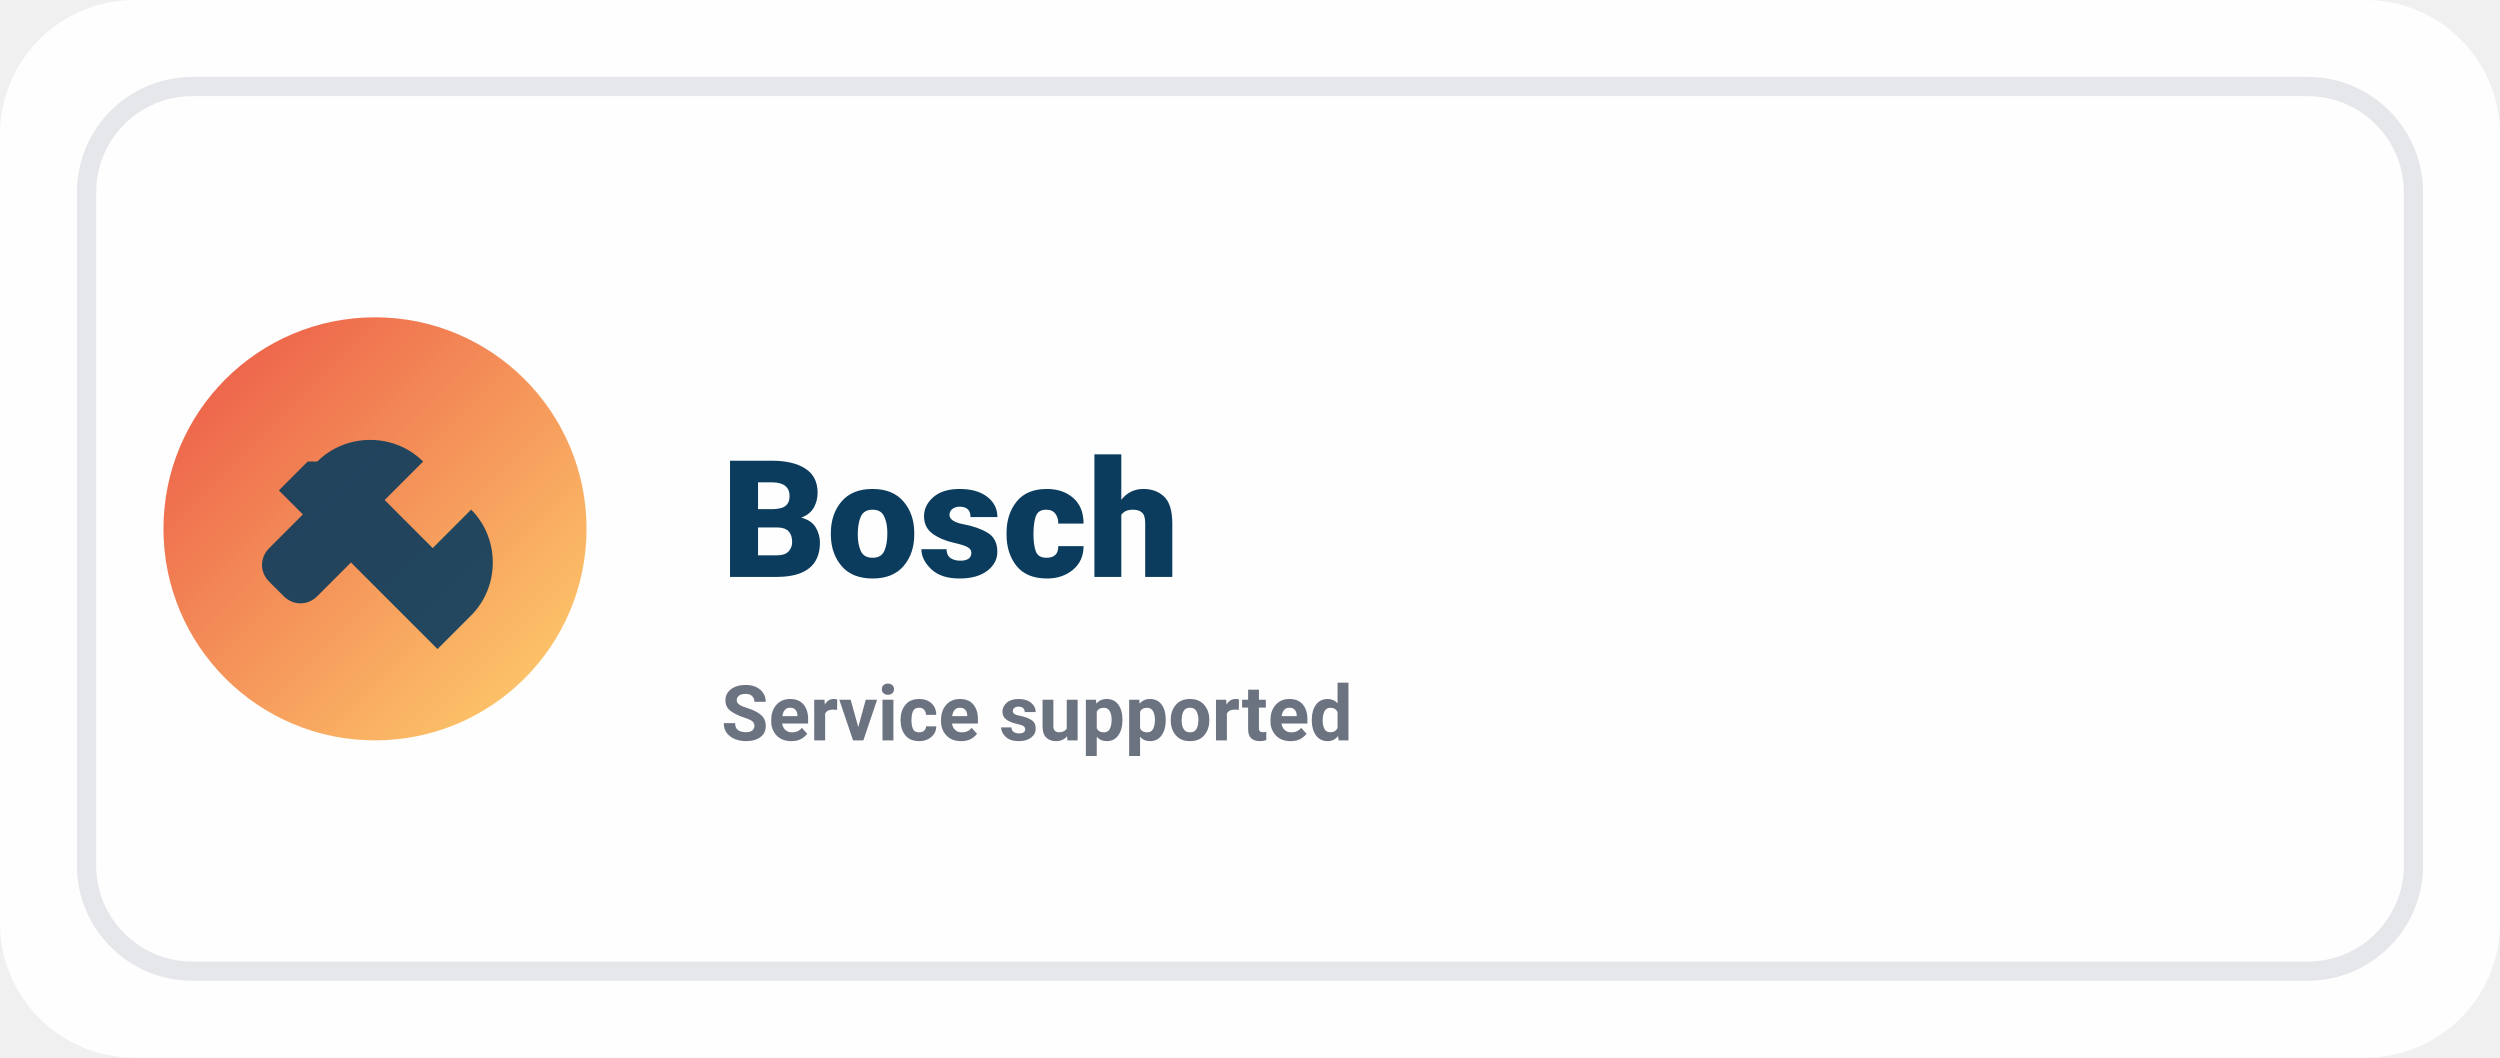
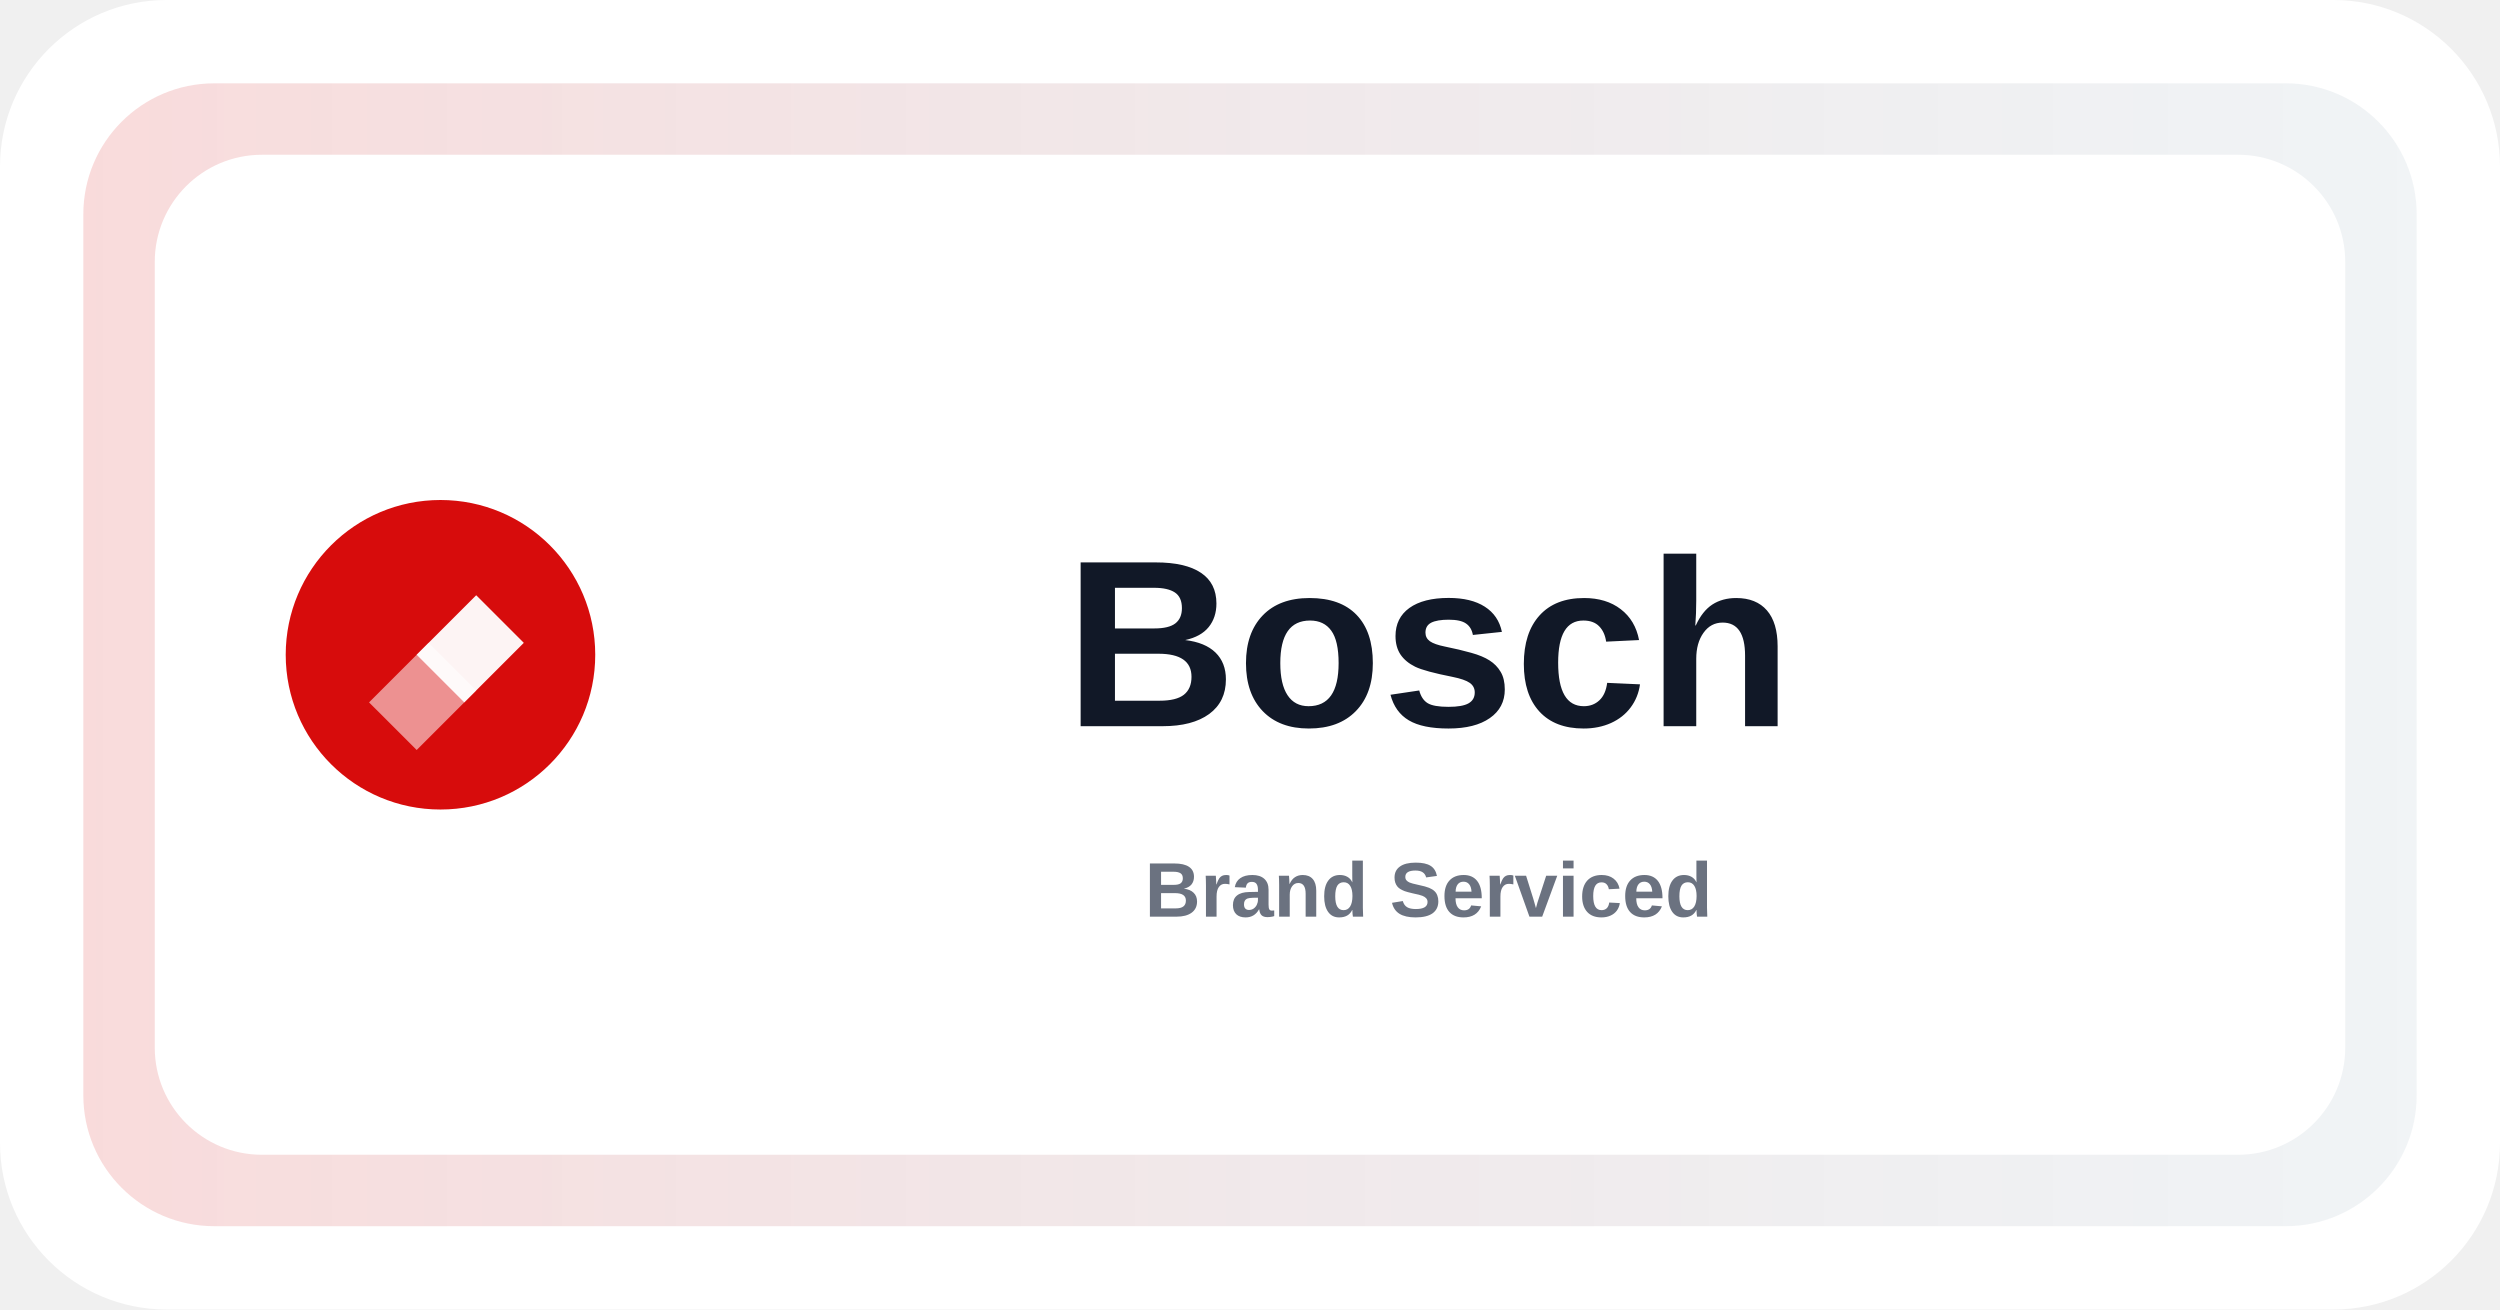
- <svg xmlns="http://www.w3.org/2000/svg" viewBox="0 0 520 220" role="img" aria-label="Bosch">
+ <svg xmlns="http://www.w3.org/2000/svg" width="420" height="220" viewBox="0 0 420 220" role="img" aria-label="Bosch brand">
  <defs>
-     <linearGradient id="g" x1="0" x2="1" y1="0" y2="1">
-       <stop offset="0" stop-color="#e94b3c" stop-opacity="0.95" />
-       <stop offset="1" stop-color="#ffd166" stop-opacity="0.95" />
+     <linearGradient id="bg" x1="0" x2="1">
+       <stop offset="0" stop-color="#d50000" stop-opacity=".14" />
+       <stop offset="1" stop-color="#0b3c5d" stop-opacity=".06" />
    </linearGradient>
  </defs>
-   <rect width="520" height="220" rx="28" fill="#ffffff" opacity="0.96" />
-   <rect x="18" y="18" width="484" height="184" rx="22" fill="none" stroke="#e5e7eb" stroke-width="4" />
-   <circle cx="78" cy="110" r="44" fill="url(#g)" />
-   <path d="M66 96c6-6 16-6 22 0l-8 8 10 10 8-8c6 6 6 16 0 22l-7 7-18-18-7 7c-2 2-5 2-7 0l-3-3c-2-2-2-5 0-7l7-7-5-5 6-6z" fill="#0b3c5d" opacity="0.9" />
-   <text x="150" y="120" font-family="system-ui,Segoe UI,Roboto,Arial" font-size="34" fill="#0b3c5d" font-weight="900">Bosch</text>
-   <text x="150" y="154" font-family="system-ui,Segoe UI,Roboto,Arial" font-size="16" fill="#6b7280" font-weight="650">Service supported</text>
+   <rect width="420" height="220" rx="28" fill="#ffffff" />
+   <rect x="14" y="14" width="392" height="192" rx="22" fill="url(#bg)" />
+   <rect x="26" y="26" width="368" height="168" rx="18" fill="#ffffff" />
+   <circle cx="74" cy="110" r="26" fill="#d50000" opacity=".95" />
+   <path d="M70 110l10-10 8 8-10 10z" fill="#ffffff" opacity=".95" />
+   <path d="M62 118l10-10 8 8-10 10z" fill="#ffffff" opacity=".55" />
+   <text x="240" y="122" text-anchor="middle" font-family="Arial, Helvetica, sans-serif" font-size="40" font-weight="900" fill="#111827">Bosch</text>
+   <text x="240" y="154" text-anchor="middle" font-family="Arial, Helvetica, sans-serif" font-size="13" font-weight="700" fill="#6b7280">Brand Serviced</text>
</svg>
